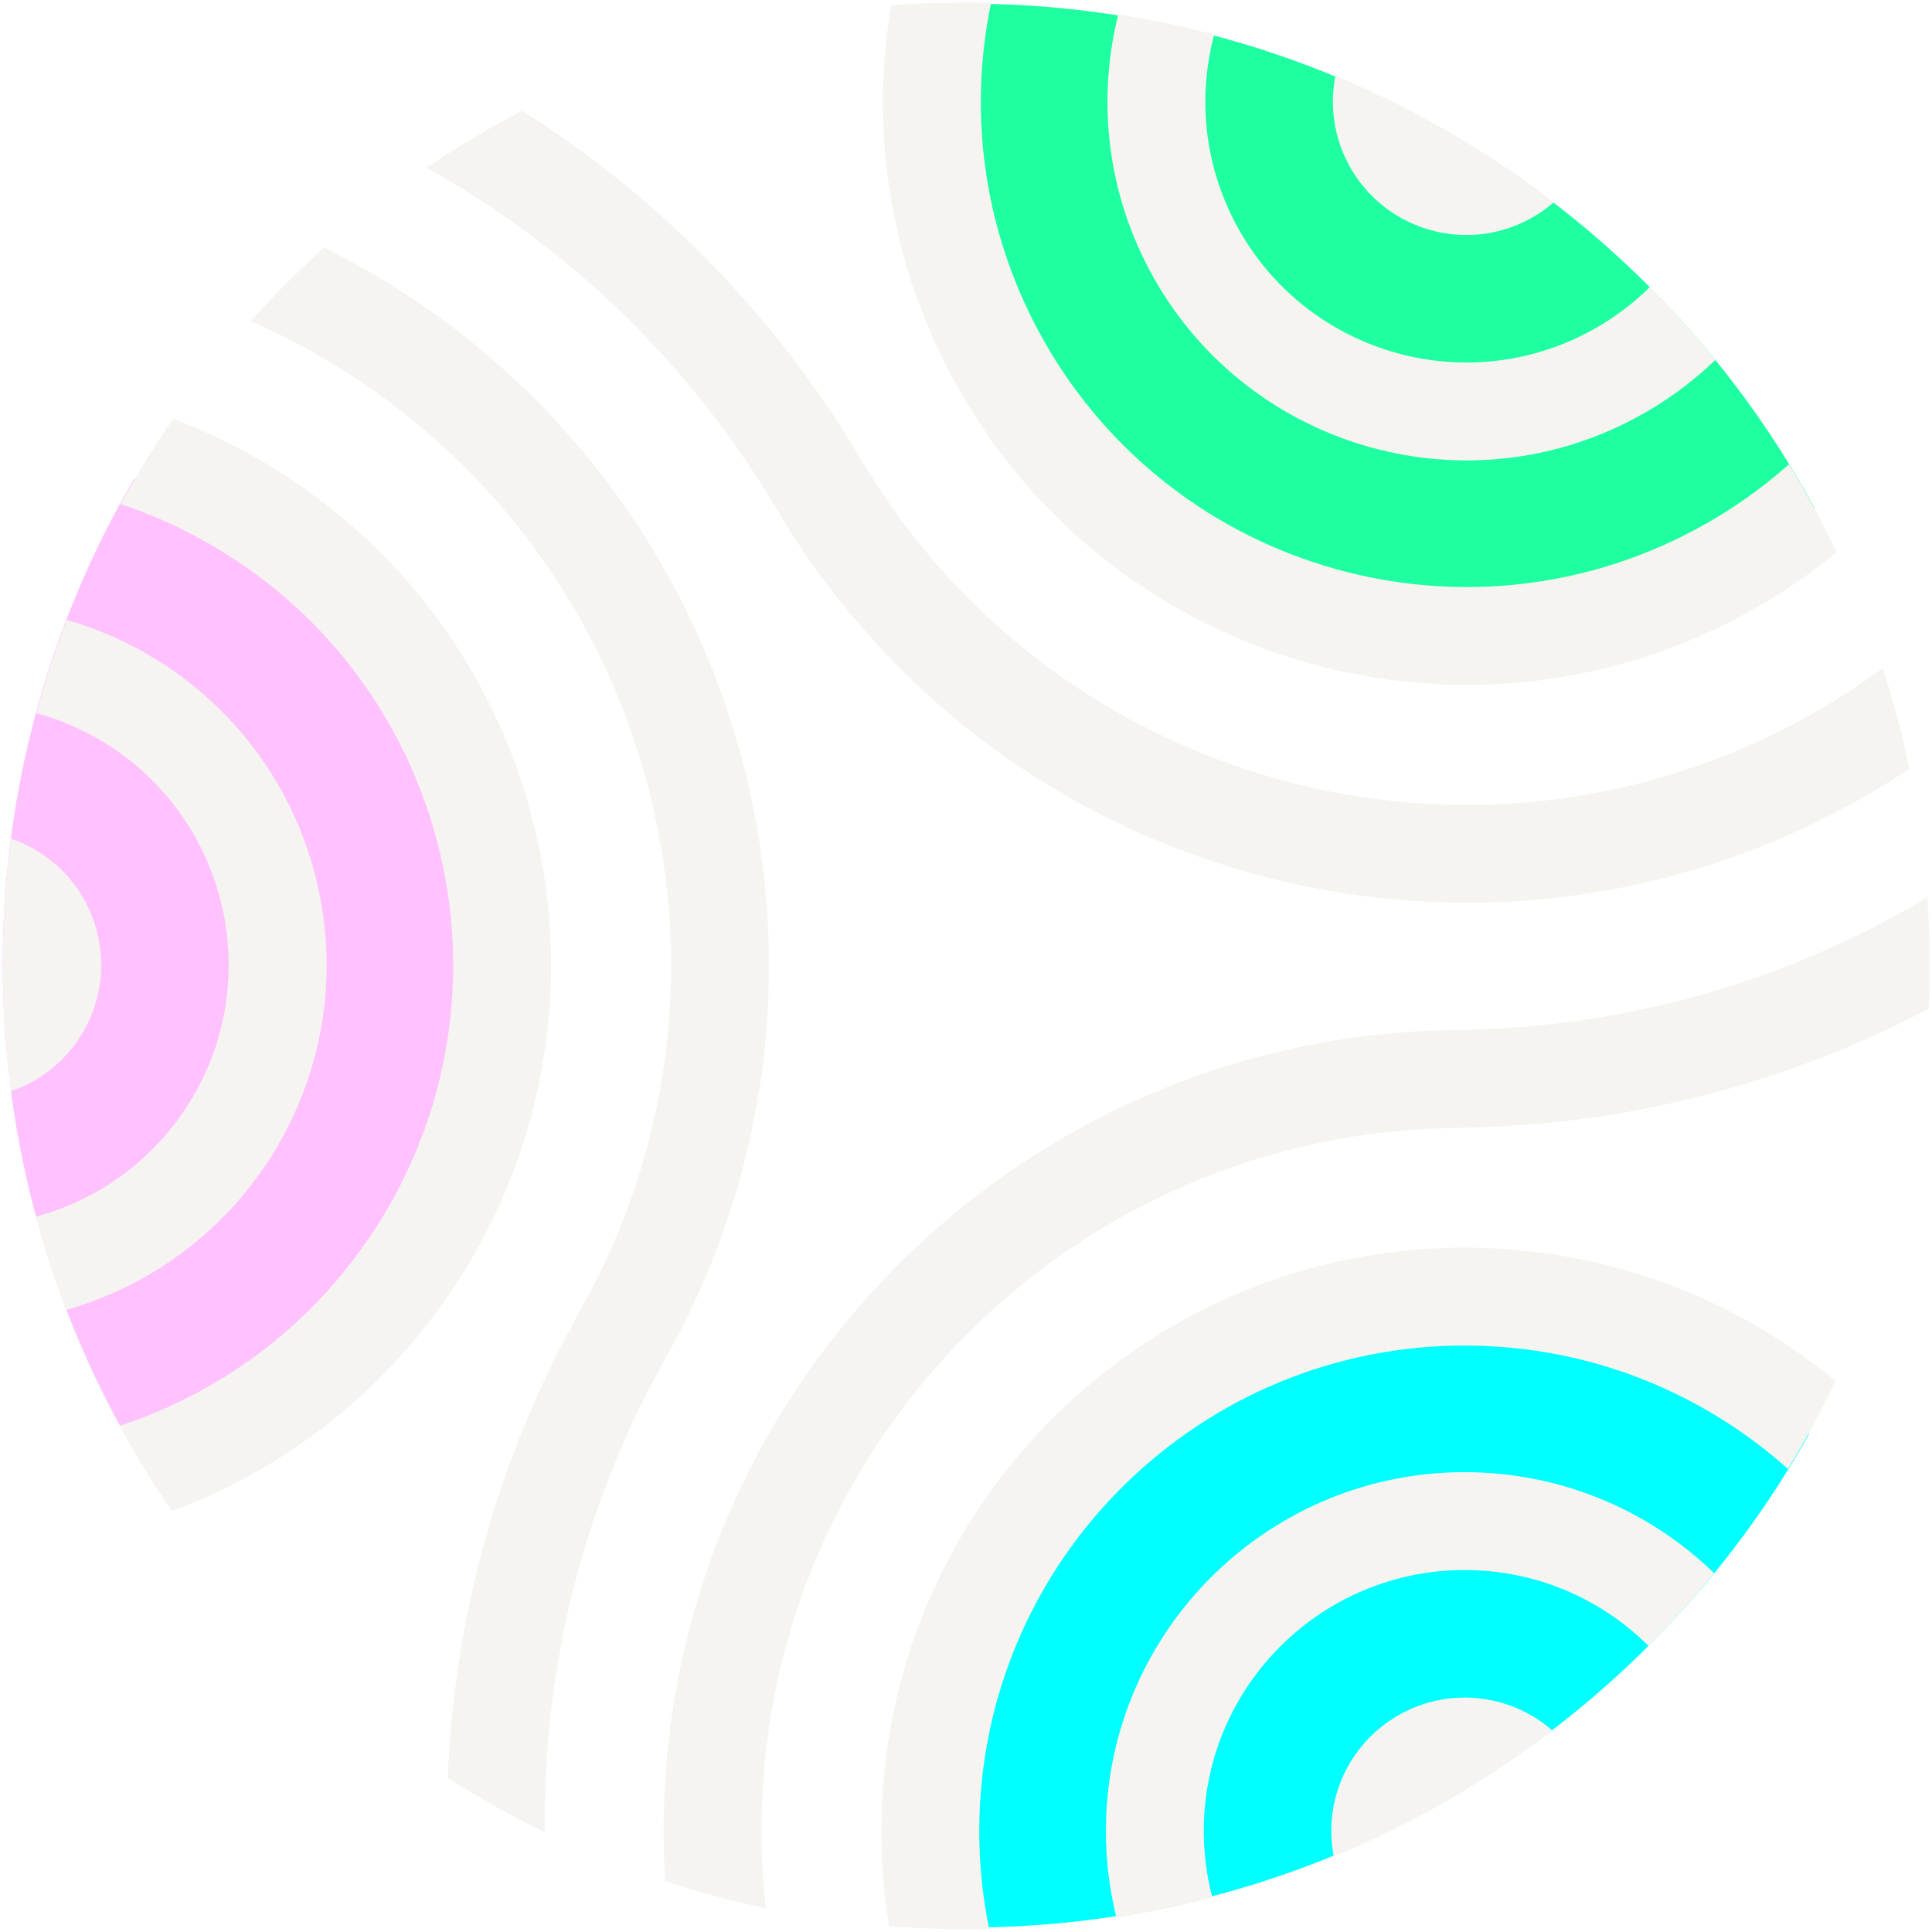
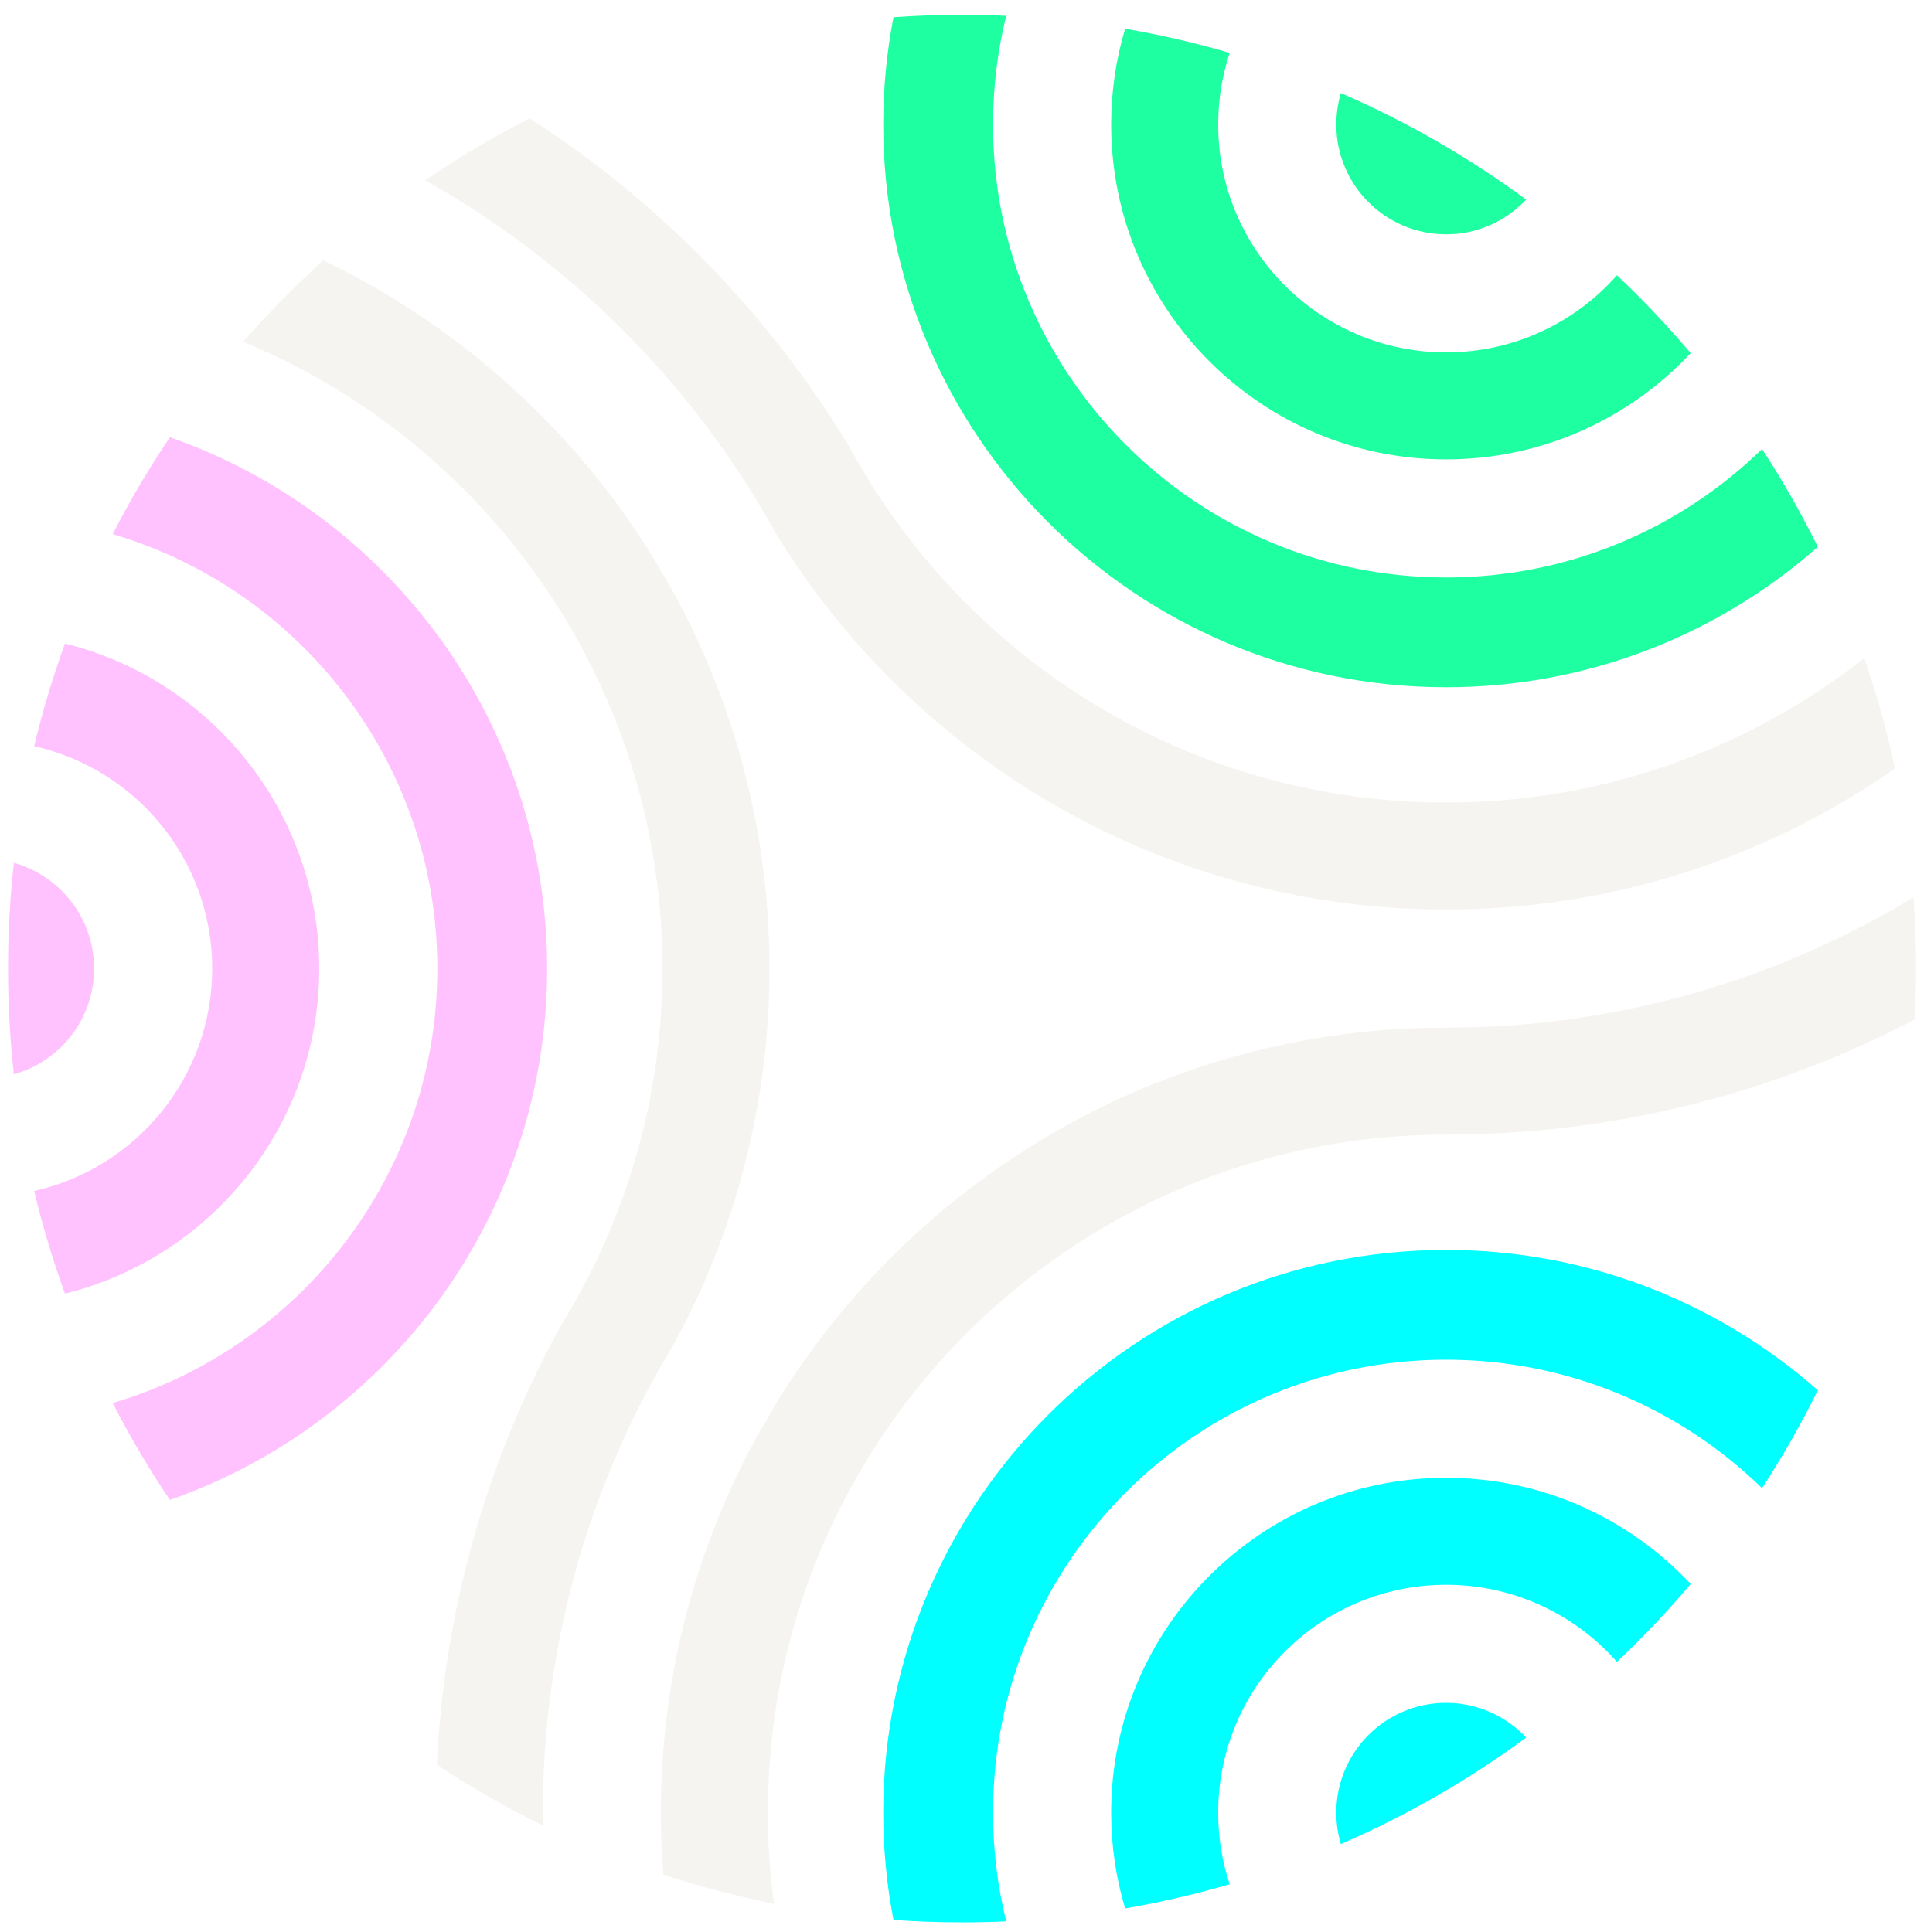
- <svg xmlns="http://www.w3.org/2000/svg" width="100%" height="100%" viewBox="0 0 3334 3334" version="1.1" xml:space="preserve" style="fill-rule:evenodd;clip-rule:evenodd;stroke-linejoin:round;stroke-miterlimit:2;">
-   <g transform="matrix(1,0,0,1,-15556,0)">
-     <g id="Logomark-no-bg" transform="matrix(1,0,0,1,-0.25,0)">
-       <rect x="15556.25" y="0" width="3333.583" height="3333.508" style="fill:none;" />
-       <g transform="matrix(11.59728,-0.308381,0.308381,11.59728,14854.635,-597.1077)">
-         <g transform="matrix(1.050273,-0.093735,-0.094599,-1.05995,283.8617,409.572)">
-           <path d="M-80.654,69.561C-80.736,70.993 -80.778,72.437 -80.778,73.89C-80.778,114.86 -47.565,148.073 -6.594,148.073C14.952,148.073 34.353,138.887 47.905,124.218C20.763,86.998 -24.911,64.49 -74.421,68.869C-76.514,69.054 -78.592,69.285 -80.654,69.561Z" style="fill:rgb(0,255,255);fill-rule:nonzero;" />
+ <svg xmlns="http://www.w3.org/2000/svg" width="100%" height="100%" viewBox="0 0 12102 12203" version="1.1" xml:space="preserve" style="fill-rule:evenodd;clip-rule:evenodd;stroke-linejoin:round;stroke-miterlimit:2;">
+   <g>
+     <g id="Logo-dark">
+       <rect x="0" y="0" width="12101.064" height="12202.173" style="fill:none;" />
+       <g>
+         <g>
+           <path d="M87.47,6785.674c-24.232,-219.305 -36.674,-442.141 -36.674,-667.861c0,-225.72 12.442,-448.556 36.674,-667.861c292.156,81.544 506.743,349.843 506.743,667.861c0,318.022 -214.586,586.317 -506.743,667.861Z" style="fill:#ffc2ff;" />
        </g>
-         <g transform="matrix(1.073714,-0.095827,-0.09701,-1.086975,290.694,152.5628)">
-           <path d="M34.834,12.343C23.004,4.364 8.748,-0.294 -6.595,-0.294C-47.565,-0.294 -80.778,32.919 -80.778,73.889C-80.778,81.016 -79.773,87.908 -77.897,94.432C-77.529,94.402 -77.162,94.372 -76.794,94.339C-25.241,89.794 16.801,56.753 34.834,12.343Z" style="fill:rgb(30,255,161);fill-rule:nonzero;" />
+         <g>
+           <path d="M215.702,4713.221c52.896,-221.136 117.999,-437.553 194.559,-648.499c921.575,228.207 1605.598,1061.399 1605.598,2053.091c0,991.692 -684.023,1824.888 -1605.598,2053.091c-76.56,-210.941 -141.663,-427.359 -194.559,-648.499c643.127,-143.725 1124.409,-718.392 1124.409,-1404.592c0,-686.196 -481.282,-1260.866 -1124.409,-1404.592Z" style="fill:#ffc2ff;" />
        </g>
-         <g transform="matrix(0.876537,-0.53194,-0.53194,-0.876537,120.5048,232.0835)">
-           <path d="M-58.241,-8.105C-57.42,14.97 -50.859,38.162 -38.029,59.305C-24.006,82.412 -4.354,100.006 18.097,111.394C29.075,98.459 35.696,81.712 35.696,63.418C35.697,22.448 2.484,-10.764 -38.487,-10.764C-45.327,-10.765 -51.952,-9.839 -58.241,-8.105Z" style="fill:rgb(255,194,255);fill-rule:nonzero;" />
+         <g>
+           <path d="M711.576,3373.66c108.537,-211.535 229.221,-415.826 361.132,-611.951c1386.58,484.683 2382.332,1805.025 2382.332,3356.103c0,1551.079 -995.752,2871.424 -2382.332,3356.103c-131.91,-196.125 -252.595,-400.416 -361.132,-611.947c1184.65,-349.889 2050.18,-1446.742 2050.18,-2744.157c0,-1297.414 -865.53,-2394.267 -2050.18,-2744.153Z" style="fill:#ffc2ff;" />
        </g>
-         <g transform="matrix(0.55102,-0.834492,-0.834492,-0.55102,62.03611,191.4717)">
-           <path d="M8.856,11.37C9.184,9.939 9.358,8.45 9.358,6.921C9.358,-4.029 0.468,-12.919 -10.482,-12.919C-15.236,-12.919 -19.601,-11.243 -23.02,-8.451C-19.224,-5.343 -15.232,-2.398 -11.048,0.364C-10.179,0.938 -9.306,1.501 -8.429,2.054C-7.917,2.27 -7.446,2.565 -7.031,2.923C-1.853,6.105 3.453,8.918 8.856,11.37Z" style="fill:rgb(246,244,241);" />
+         <g>
+           <path d="M2041.354,1644.812c291.546,139.895 567.333,307.461 823.956,499.289c505.034,377.514 935.827,848.989 1266.375,1388.408c39.562,71.829 80.626,142.715 123.151,212.617c296.648,542.769 494.751,1146.967 570.187,1788.462c22.536,191.63 34.124,386.585 34.124,584.225c0,197.645 -11.588,392.6 -34.124,584.225c-75.436,641.499 -273.539,1245.692 -570.187,1788.462c-42.597,70.019 -83.724,141.027 -123.349,212.979c-302.317,548.999 -516.849,1153.015 -624.624,1793.079c-51.852,307.924 -78.993,624.195 -79.309,946.696l-0.004,5.733c0,27.086 0.189,54.13 0.568,81.127c-231.84,-113.706 -455.324,-241.87 -669.27,-383.318c1.637,-34.982 3.553,-69.889 5.75,-104.724c20.04,-317.79 63.394,-629.297 128.362,-932.827c132.731,-620.087 355.681,-1206.884 654.429,-1745.962c42.314,-68.525 82.748,-138.325 121.236,-209.338c328.292,-605.726 514.778,-1299.321 514.778,-2036.132c0,-736.807 -186.486,-1430.402 -514.778,-2036.128c-38.552,-71.135 -79.065,-141.057 -121.455,-209.695c-471.037,-762.655 -1174.616,-1366.756 -2011.502,-1713.08c158.222,-181.242 327.113,-352.937 505.686,-514.097Z" style="fill:#f6f4f1;" />
        </g>
-         <g transform="matrix(0.551012,-0.834497,-0.834497,-0.551012,92.86997,178.3031)">
-           <path d="M12.876,40.016C14.199,35.369 14.907,30.464 14.907,25.396C14.907,-4.059 -9.006,-27.973 -38.461,-27.973C-52.245,-27.973 -64.815,-22.736 -74.289,-14.145C-71.37,-10.296 -68.241,-6.575 -64.904,-3.002C-57.971,-9.461 -48.674,-13.415 -38.461,-13.415C-17.041,-13.415 0.349,3.976 0.349,25.396C0.349,29.269 -0.22,33.011 -1.278,36.541C3.402,37.948 8.126,39.105 12.876,40.016Z" style="fill:rgb(246,244,241);" />
+         <g>
+           <path d="M4188.702,11840.407c-10.106,-129.153 -15.254,-259.692 -15.254,-391.421c0,-197.64 11.588,-392.595 34.124,-584.225c75.436,-641.495 273.539,-1245.692 570.191,-1788.462c42.521,-69.901 83.585,-140.788 123.147,-212.617c330.548,-539.423 761.341,-1010.894 1266.375,-1388.408c309.843,-231.612 647.631,-427.86 1007.357,-582.731c600.518,-258.543 1262.178,-401.78 1957.023,-401.78c698.995,0 1368.792,-126.005 1987.897,-356.515c298.794,-111.248 585.778,-246.837 858.543,-404.352c35.163,-20.305 70.091,-40.976 104.778,-62.005c10.99,148.545 16.58,298.584 16.58,449.92c0,107.775 -2.833,214.89 -8.435,321.28c-42.879,22.515 -86.043,44.554 -129.49,66.113c-279.466,138.687 -570.515,257.486 -871.296,354.541c-617.233,199.164 -1275.437,306.763 -1958.577,306.763c-1540.226,0 -2891.634,814.87 -3646.24,2036.654c-42.39,68.634 -82.899,138.557 -121.455,209.691c-328.292,605.73 -514.774,1299.325 -514.774,2036.132c0,195.296 13.103,387.557 38.472,575.95c-238.351,-47.728 -471.643,-109.539 -698.966,-184.529Z" style="fill:#f6f4f1;" />
        </g>
-         <g transform="matrix(0.551012,-0.834497,-0.834497,-0.551012,123.5811,165.1862)">
-           <path d="M18.764,60.809C19.86,55.307 20.434,49.618 20.434,43.796C20.434,-4.09 -18.443,-42.967 -66.329,-42.967C-86.245,-42.967 -104.604,-36.242 -119.254,-24.94C-117.275,-20.4 -115.055,-15.952 -112.601,-11.618C-100.067,-22.098 -83.929,-28.409 -66.329,-28.409C-26.478,-28.409 5.876,3.945 5.876,43.796C5.876,49.633 5.182,55.308 3.872,60.745C8.842,61.025 13.813,61.045 18.764,60.809Z" style="fill:rgb(246,244,241);" />
+         <g>
+           <path d="M6353.964,12135.801c-92.42,4.222 -185.379,6.352 -278.835,6.352c-145.556,0 -289.913,-5.173 -432.898,-15.347c-42.445,-219.44 -64.678,-446.056 -64.678,-677.82c0,-1961.567 1592.545,-3554.114 3554.111,-3554.114c899.439,0 1721.286,334.829 2347.594,886.539c-105.506,213.463 -223.291,419.795 -352.431,618.067c-515.527,-501.962 -1219.502,-811.321 -1995.162,-811.321c-1578.933,0 -2860.827,1281.895 -2860.827,2860.83c0,236.722 28.82,466.765 83.126,686.815Z" style="fill:#0ff;" />
        </g>
-         <g transform="matrix(0.512412,-0.85874,-0.85874,-0.512412,395.7186,154.5053)">
-           <path d="M-283.399,136.974C-283.657,141.398 -283.707,145.82 -283.555,150.226C-283.517,151.335 -283.466,152.442 -283.402,153.549C-262.304,164.33 -238.405,170.41 -213.082,170.408L-213.075,170.408C-155.311,170.292 -108.408,217.023 -108.292,274.786C-108.285,278.3 -108.451,281.774 -108.783,285.199C-106.787,284.749 -104.801,284.255 -102.826,283.72C-99.818,282.906 -96.835,281.994 -93.884,280.985C-93.782,278.922 -93.733,276.846 -93.737,274.757C-93.869,208.957 -147.296,155.726 -213.096,155.853C-238.719,155.854 -262.734,148.98 -283.399,136.974Z" style="fill:rgb(246,244,241);" />
+         <g>
+           <path d="M10676.293,10004.921c-145.981,172.583 -301.484,336.854 -465.699,492.003c-263.787,-298.66 -649.521,-487.12 -1078.929,-487.12c-794.303,0 -1439.181,644.875 -1439.181,1439.183c0,158.045 25.533,310.172 72.692,452.479c-215.399,62.923 -435.772,114.127 -660.389,152.876c-57.282,-191.815 -88.047,-395.02 -88.047,-605.355c0,-1167.263 947.667,-2114.932 2114.925,-2114.932c609.189,0 1158.562,258.126 1544.629,670.866Z" style="fill:#0ff;" />
        </g>
-         <g transform="matrix(-0.998201,-0.059949,-0.059949,0.998201,268.1329,343.5733)">
-           <path d="M18.581,-8.072C18.912,-9.507 19.087,-11.002 19.087,-12.538C19.087,-23.488 10.197,-32.378 -0.753,-32.378C-5.507,-32.378 -9.872,-30.702 -13.29,-27.91C-8.707,-24.142 -3.883,-20.65 1.16,-17.462C1.775,-17.223 2.335,-16.871 2.814,-16.432C7.865,-13.334 13.129,-10.538 18.581,-8.072Z" style="fill:rgb(246,244,241);" />
+         <g>
+           <path d="M9637.549,10975.133c-361.494,265.685 -753.676,492.011 -1170.204,672.63c-18.84,-62.977 -28.963,-129.705 -28.963,-198.777c0,-382.632 310.651,-693.284 693.283,-693.284c199.459,0 379.353,84.414 505.884,219.431Z" style="fill:#0ff;" />
        </g>
-         <g transform="matrix(-0.998202,-0.059939,-0.059939,0.998202,264.1214,376.8599)">
-           <path d="M48.58,-31.406C49.899,-36.046 50.605,-40.944 50.605,-46.005C50.605,-75.46 26.692,-99.373 -2.762,-99.373C-16.533,-99.373 -29.093,-94.146 -38.564,-85.57C-35.626,-81.698 -32.494,-77.978 -29.182,-74.424C-22.252,-80.87 -12.964,-84.815 -2.763,-84.815C18.657,-84.815 36.047,-67.425 36.047,-46.005C36.047,-42.134 35.479,-38.394 34.422,-34.865C39.043,-33.482 43.766,-32.325 48.58,-31.406Z" style="fill:rgb(246,244,241);" />
+         <g>
+           <path d="M3344.415,747.381c30.491,19.602 60.809,39.461 90.943,59.568c261.96,174.781 510.287,368.422 743.031,578.972c461.621,417.61 861.944,901.746 1185.782,1437.221c38.493,71.004 78.934,140.804 121.253,209.325c754.606,1221.785 2106.014,2036.65 3646.24,2036.65c996.085,0 1913.194,-340.81 2640.988,-912.08c78.042,226.54 142.947,459.171 193.797,696.988c-273.708,191.213 -567.577,355.517 -877.757,489.061c-600.518,258.543 -1262.178,401.78 -1957.028,401.78c-694.845,0 -1356.505,-143.237 -1957.023,-401.78c-359.726,-154.876 -697.514,-351.119 -1007.357,-582.731c-505.034,-377.514 -935.827,-848.989 -1266.375,-1388.408c-39.625,-71.951 -80.761,-142.951 -123.362,-212.97c-331.878,-545.459 -752.674,-1030.967 -1242.206,-1436.325c-243.625,-201.736 -504.272,-383.617 -779.453,-543.165c-23.689,-13.734 -47.483,-27.301 -71.387,-40.707c210.769,-143.881 431.13,-274.735 659.913,-391.4Z" style="fill:#f6f4f1;" />
        </g>
-         <g transform="matrix(-0.998202,-0.059943,-0.059943,0.998202,260.125,410.0151)">
-           <path d="M80.328,-62.325C81.424,-67.828 81.999,-73.518 81.999,-79.341C81.999,-127.226 43.122,-166.103 -4.764,-166.103C-24.685,-166.103 -43.047,-159.375 -57.7,-148.068C-55.702,-143.508 -53.473,-139.068 -51.025,-134.763C-38.493,-145.238 -22.359,-151.545 -4.764,-151.545C35.087,-151.545 67.441,-119.191 67.441,-79.341C67.441,-73.512 66.749,-67.844 65.443,-62.414C70.455,-62.127 75.421,-62.101 80.328,-62.325Z" style="fill:rgb(246,244,241);" />
+         <g>
+           <path d="M11126.827,2836.152c129.141,198.272 246.925,404.604 352.431,618.067c-626.308,551.705 -1448.155,886.539 -2347.594,886.539c-1961.565,0 -3554.111,-1592.547 -3554.111,-3554.114c0,-231.768 22.233,-458.38 64.678,-677.824c142.985,-10.174 287.341,-15.347 432.898,-15.347c93.456,0 186.414,2.134 278.835,6.352c-54.306,220.05 -83.126,450.097 -83.126,686.819c0,1578.935 1281.894,2860.83 2860.827,2860.83c775.661,0 1479.635,-309.36 1995.162,-811.321Z" style="fill:#1effa1;" />
        </g>
-         <g transform="matrix(-0.999896,-0.014392,-0.014392,0.999896,299.5135,443.1285)">
-           <path d="M-39.004,-249.59C-39.127,-247.482 -39.204,-245.36 -39.235,-243.228C-39.27,-240.731 -39.243,-238.25 -39.152,-235.783C-39.118,-234.862 -39.075,-233.943 -39.024,-233.027C-17.929,-222.248 5.968,-216.169 31.288,-216.171L31.295,-216.171C89.058,-216.287 135.962,-169.557 136.079,-111.793C136.086,-108.267 135.918,-104.781 135.584,-101.343C137.603,-101.797 139.606,-102.293 141.593,-102.831C144.596,-103.645 147.561,-104.554 150.484,-105.555C150.587,-107.631 150.638,-109.72 150.633,-111.822C150.501,-177.622 97.073,-230.853 31.274,-230.726C5.662,-230.725 -18.345,-237.594 -39.004,-249.59Z" style="fill:rgb(246,244,241);" />
+         <g>
+           <path d="M7104.786,181.284c224.617,38.749 444.99,89.958 660.389,152.88c-47.159,142.307 -72.692,294.434 -72.692,452.479c0,794.304 644.878,1439.183 1439.181,1439.183c429.408,0 815.142,-188.46 1078.929,-487.12c164.215,155.145 319.718,319.419 465.699,492.003c-386.067,412.74 -935.44,670.862 -1544.629,670.862c-1167.258,0 -2114.925,-947.668 -2114.925,-2114.927c0,-210.335 30.765,-413.544 88.047,-605.359Z" style="fill:#1effa1;" />
        </g>
-         <g transform="matrix(0.447182,0.894443,0.894443,-0.447182,266.664,66.4268)">
-           <path d="M30.577,10.049C30.902,8.624 31.074,7.141 31.074,5.617C31.074,-5.332 22.184,-14.222 11.234,-14.222C6.472,-14.222 2.099,-12.541 -1.322,-9.739C3.306,-5.943 8.151,-2.458 13.178,0.705C13.765,0.938 14.301,1.273 14.763,1.688C19.865,4.807 25.148,7.598 30.577,10.049Z" style="fill:rgb(246,244,241);" />
-         </g>
-         <g transform="matrix(0.447192,0.894438,0.894438,-0.447192,239.8434,46.30811)">
-           <path d="M92.569,35.201C93.886,30.563 94.591,25.668 94.591,20.61C94.591,-8.845 70.678,-32.758 41.223,-32.758C27.445,-32.758 14.879,-27.525 5.406,-18.94C8.358,-15.036 11.488,-11.316 14.778,-7.784C21.711,-14.245 31.009,-18.2 41.223,-18.2C62.643,-18.2 80.033,-0.81 80.033,20.61C80.033,24.47 79.468,28.199 78.417,31.719C83.069,33.117 87.792,34.279 92.569,35.201Z" style="fill:rgb(246,244,241);" />
-         </g>
-         <g transform="matrix(0.447191,0.894439,0.894439,-0.447191,213.1283,26.27009)">
-           <path d="M156.181,52.583C157.28,47.073 157.856,41.375 157.856,35.544C157.856,-12.342 118.979,-51.219 71.093,-51.219C51.182,-51.219 32.828,-44.498 18.179,-33.201C19.162,-30.959 20.206,-28.729 21.314,-26.514C22.439,-24.263 23.616,-22.054 24.842,-19.888C37.374,-30.358 53.503,-36.661 71.093,-36.661C110.944,-36.661 143.298,-4.307 143.298,35.544C143.298,41.381 142.604,47.056 141.294,52.493C146.234,52.781 151.203,52.813 156.181,52.583Z" style="fill:rgb(246,244,241);" />
-         </g>
-         <g transform="matrix(0.487486,0.873131,0.873131,-0.487486,-75.13359,13.8261)">
-           <path d="M328.125,288.135C330.976,287.491 333.818,286.756 336.646,285.931C338.781,285.307 340.908,284.632 343.026,283.904C343.129,281.834 343.179,279.749 343.175,277.652C343.042,211.852 289.614,158.621 223.815,158.749C198.197,158.75 174.186,151.878 153.523,139.877C153.24,144.614 153.192,149.376 153.383,154.143C153.413,154.907 153.45,155.672 153.493,156.436C174.594,167.222 198.5,173.306 223.829,173.304L223.836,173.304C281.6,173.188 328.504,219.918 328.62,277.681C328.627,281.209 328.459,284.697 328.125,288.135Z" style="fill:rgb(246,244,241);" />
+         <g>
+           <path d="M8467.344,587.867c416.528,180.619 808.711,406.94 1170.204,672.626c-126.531,135.017 -306.425,219.435 -505.884,219.435c-382.632,0 -693.283,-310.652 -693.283,-693.284c0,-69.072 10.123,-135.8 28.963,-198.777Z" style="fill:#1effa1;" />
        </g>
      </g>
    </g>
  </g>
</svg>
